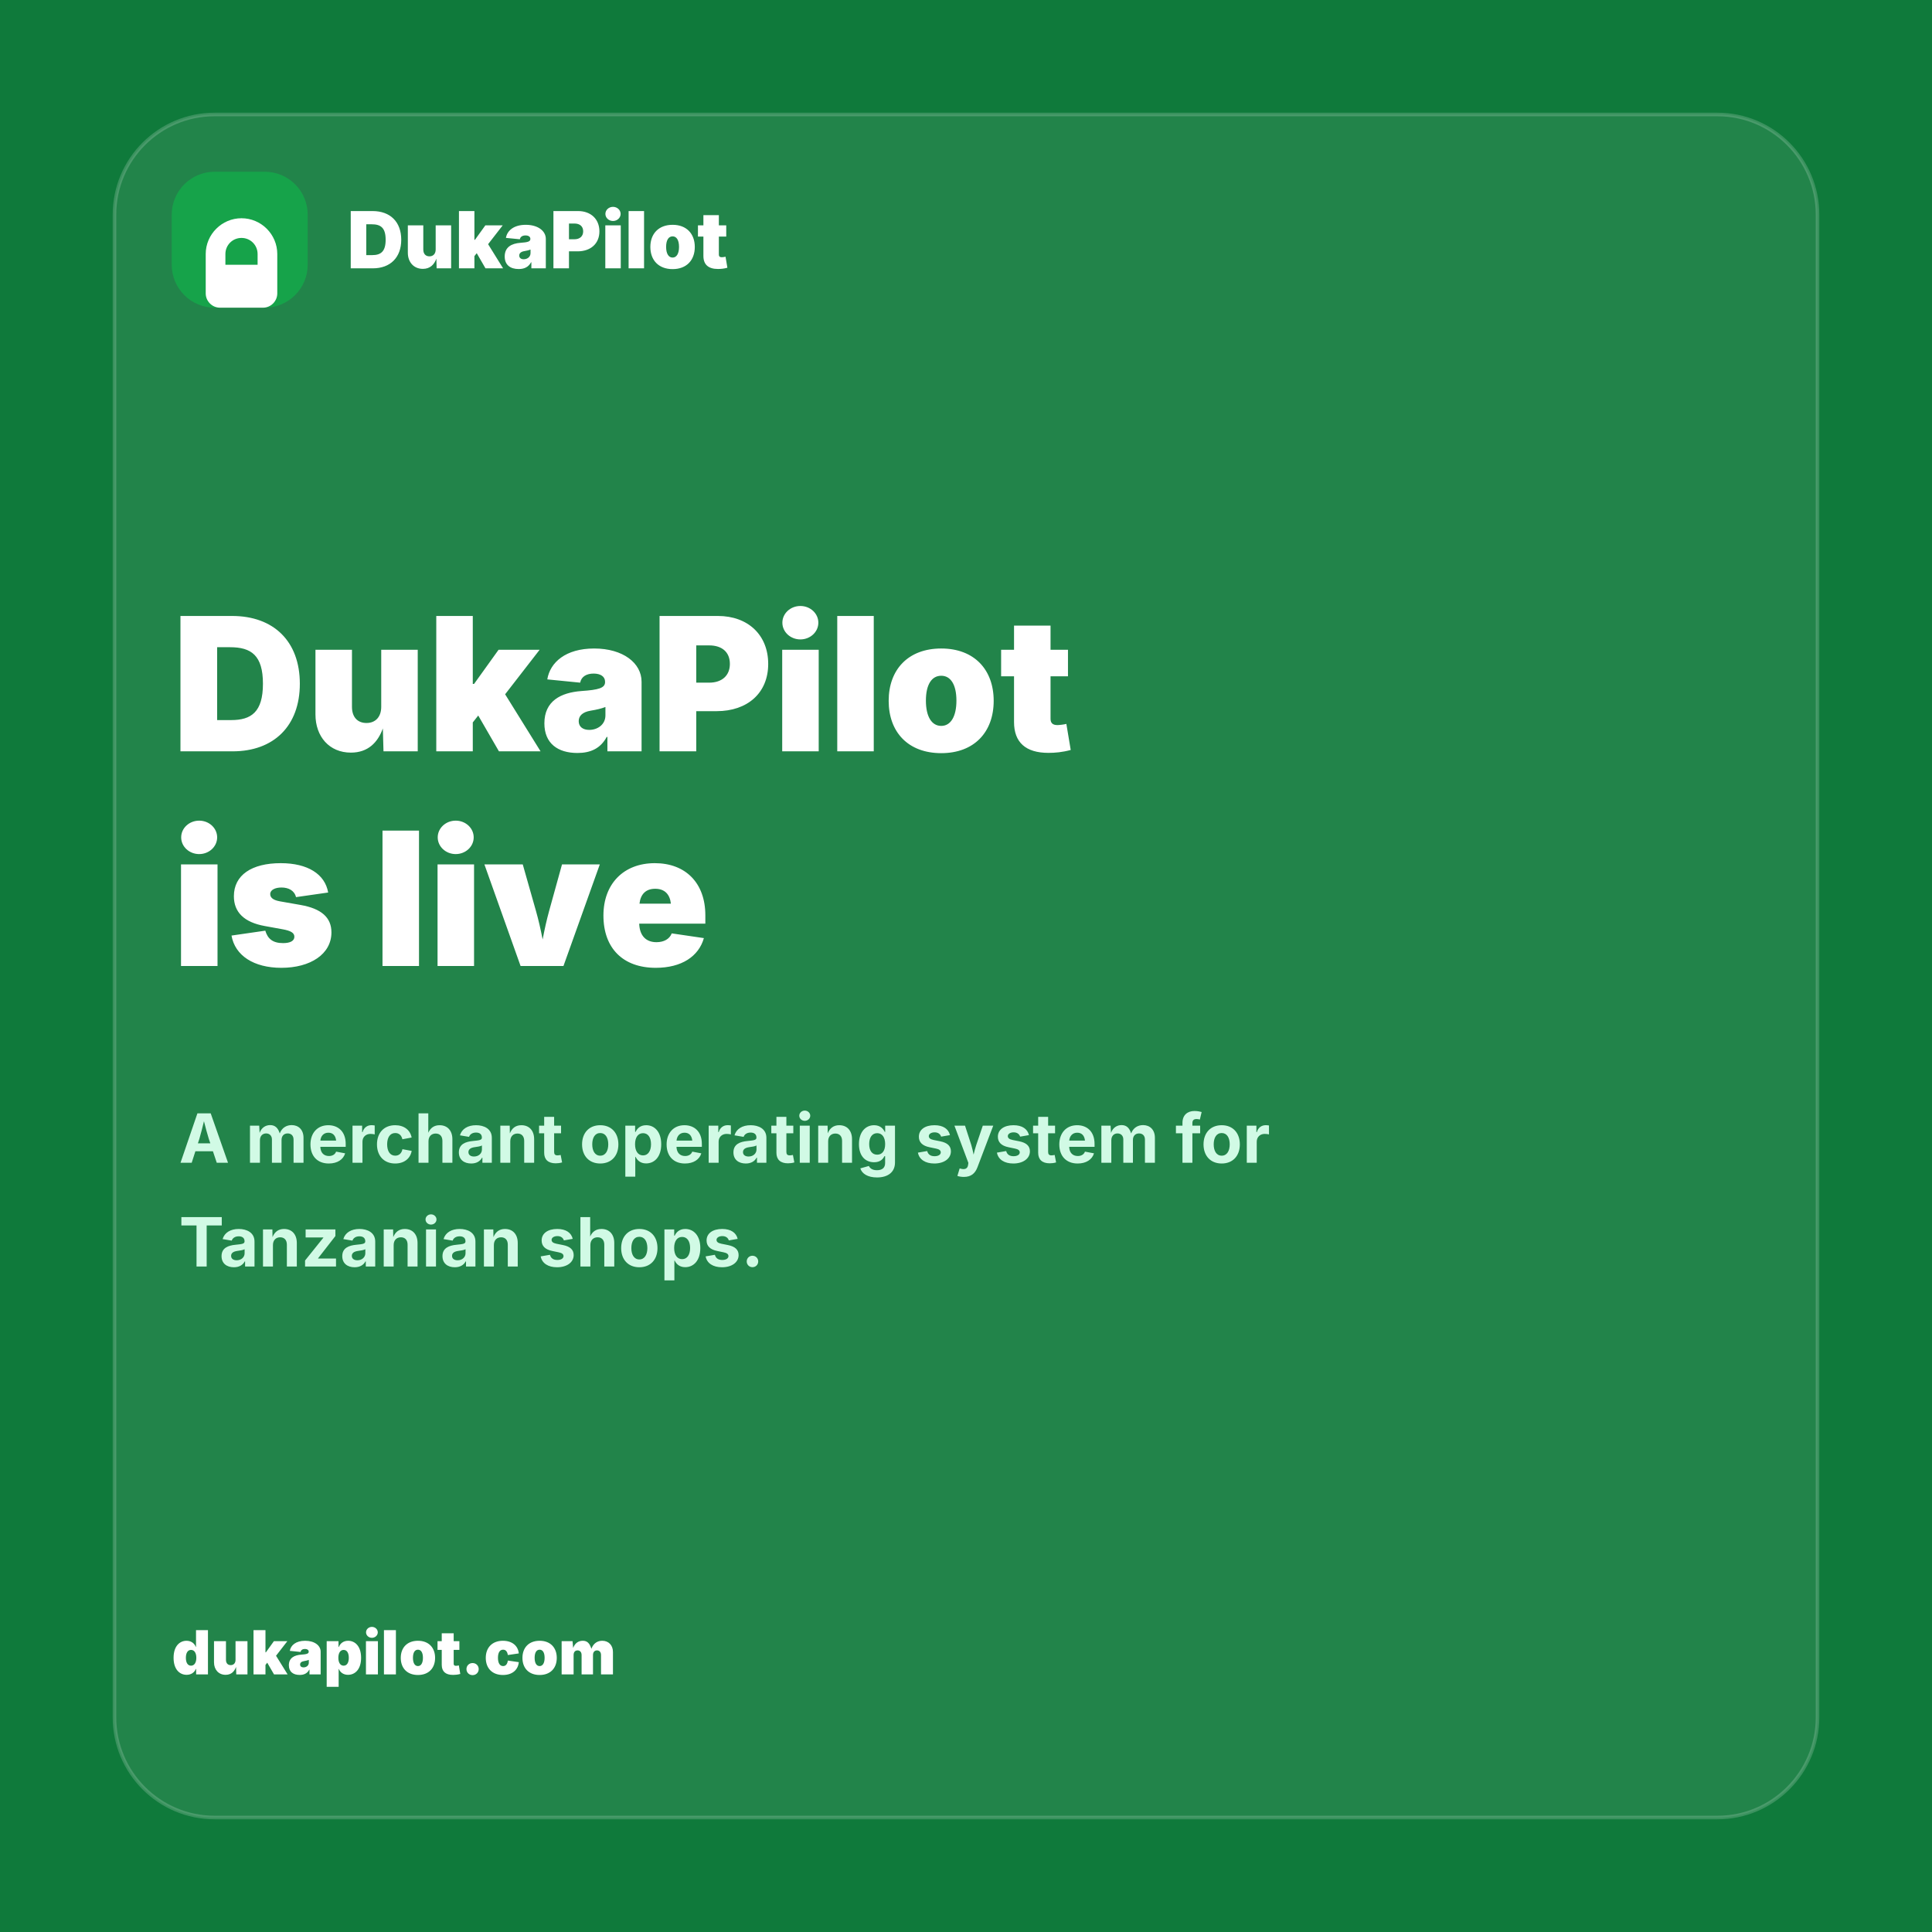
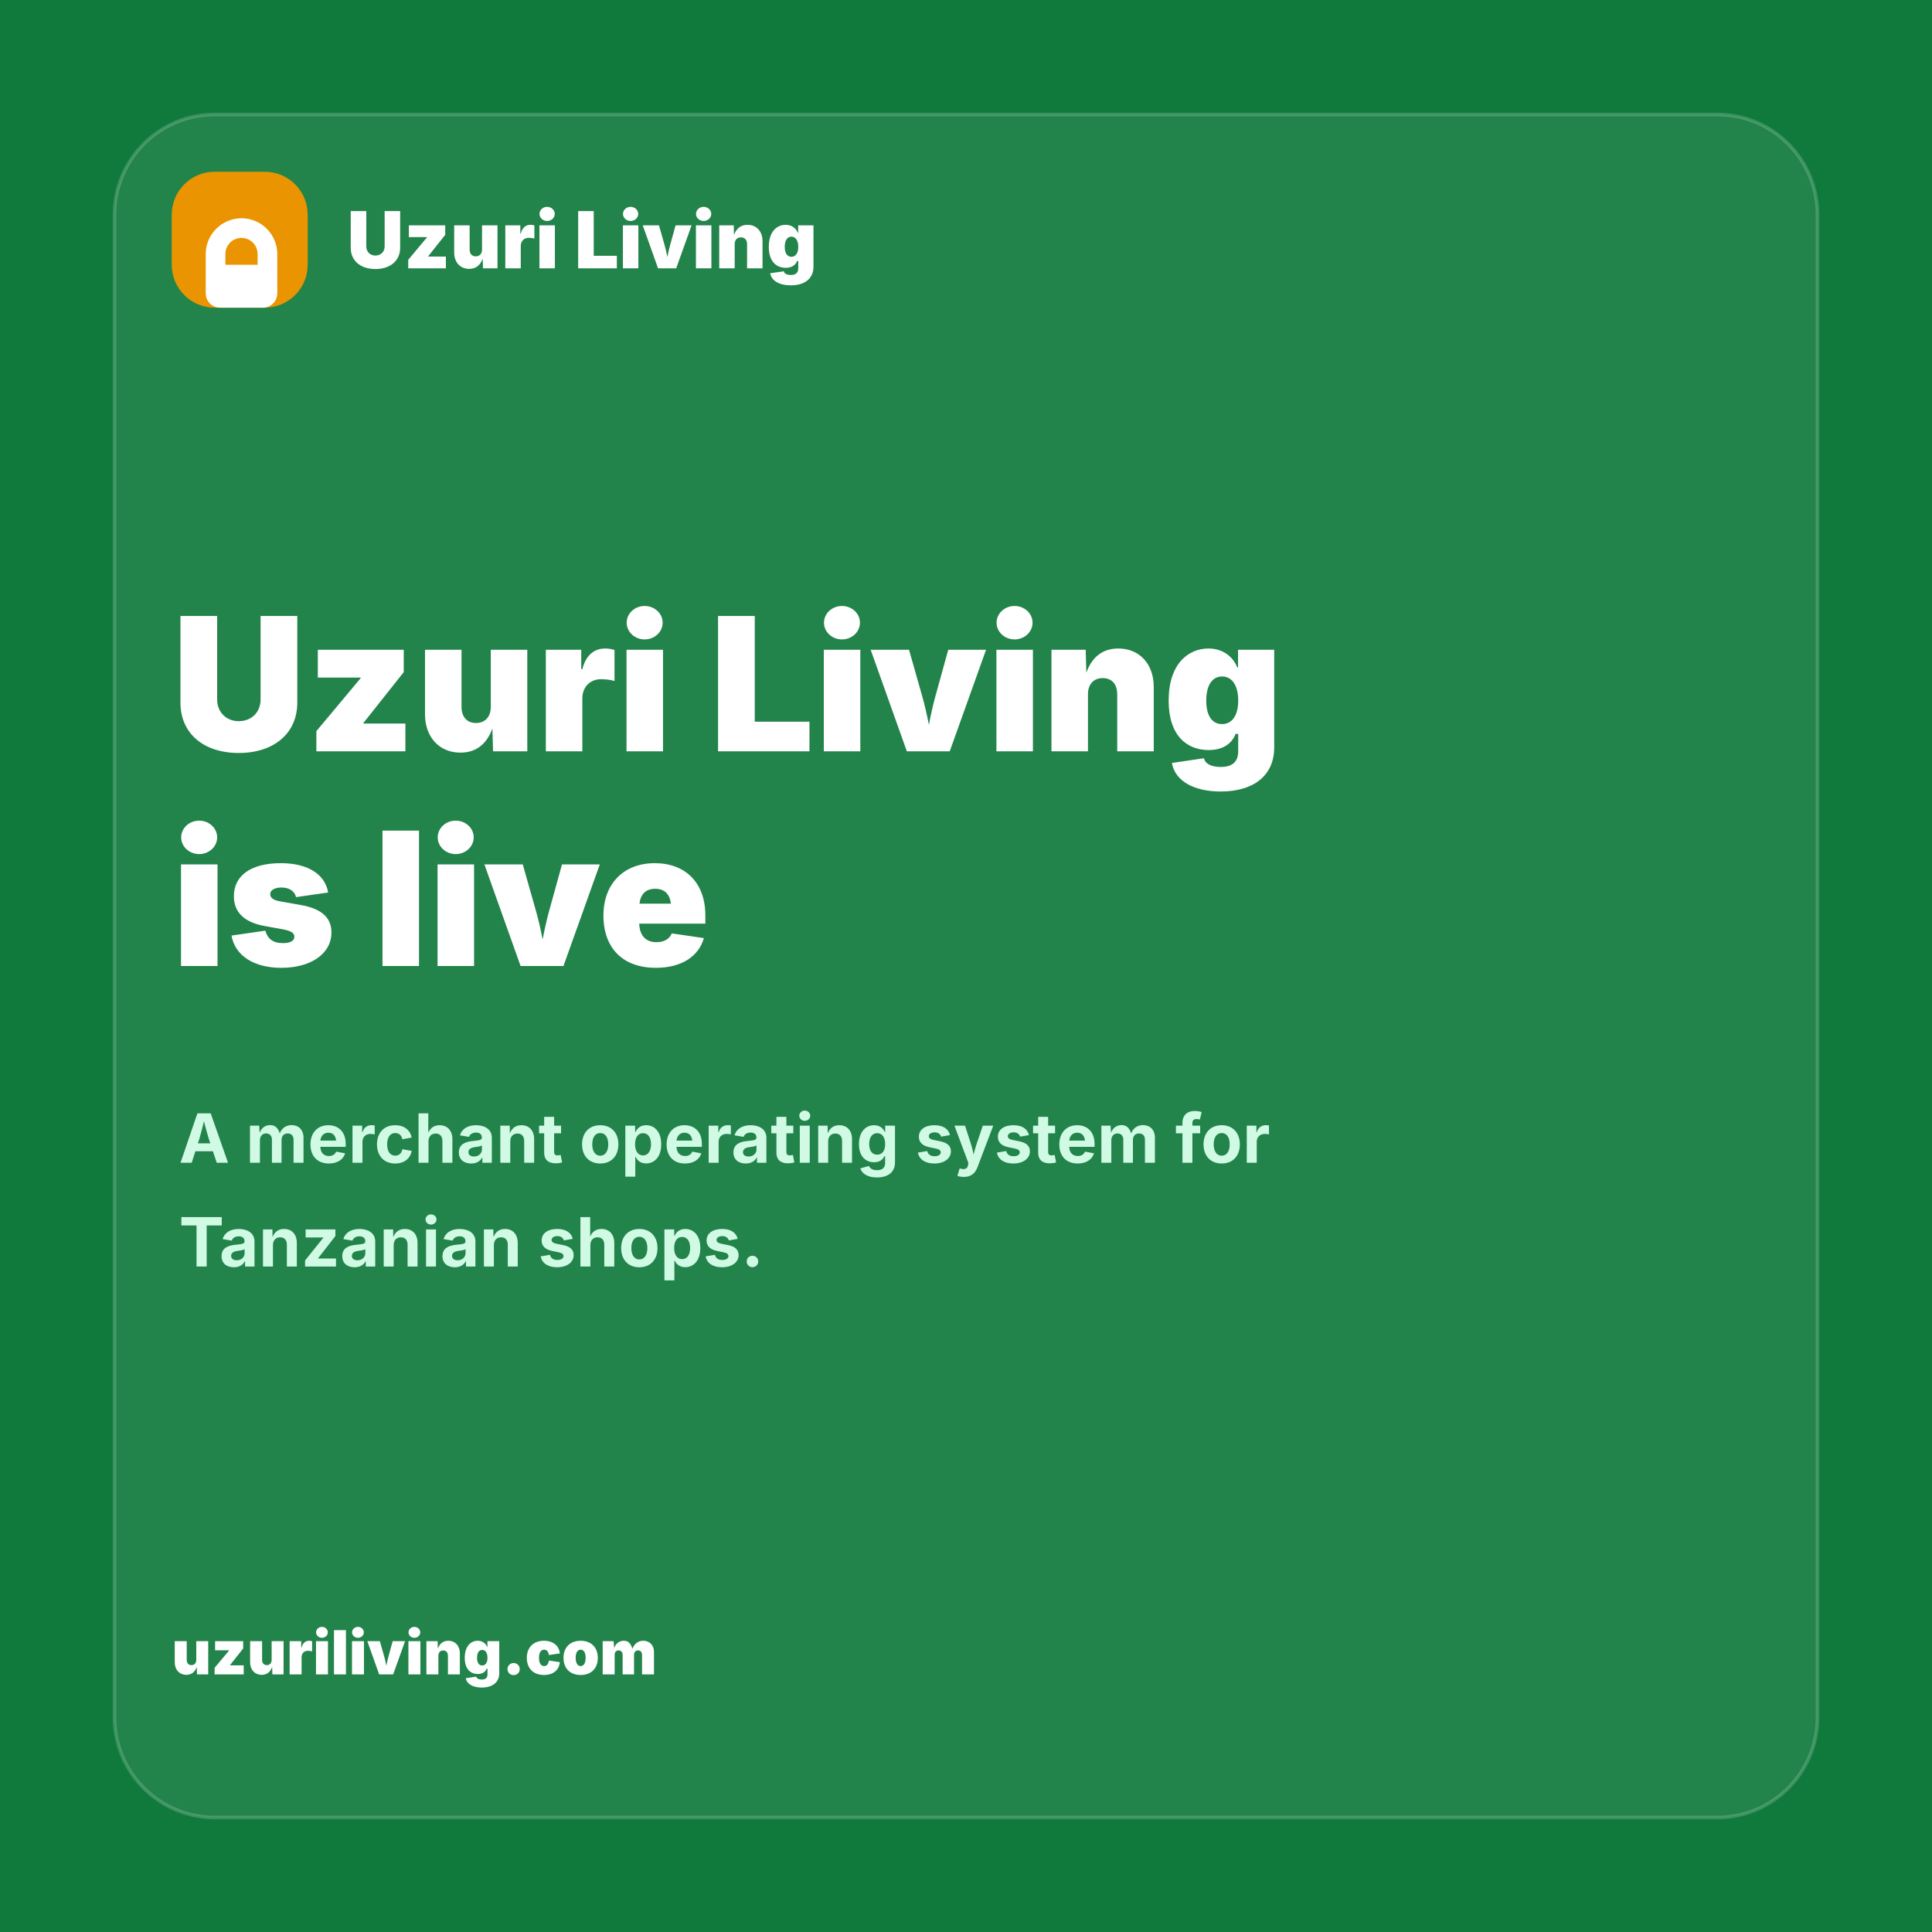
<svg xmlns="http://www.w3.org/2000/svg" width="1080" height="1080" viewBox="0 0 1080 1080" fill="none">
  <rect width="1080" height="1080" fill="#0f7a3b" />
  <rect x="64" y="64" width="952" height="952" rx="56" fill="#ffffff" fill-opacity="0.08" stroke="#ffffff" stroke-opacity="0.18" stroke-width="2" />
-   <rect x="96" y="96" width="76" height="76" rx="24" fill="#16a34a" />
+   <rect x="96" y="96" width="76" height="76" rx="24" fill="#e99400" />
  <path d="M135 122c-11 0-20 9-20 20v22c0 4.4 3.6 8 8 8h24c4.4 0 8-3.6 8-8v-22c0-11-9-20-20-20Zm0 11c5 0 9 4 9 9v6h-18v-6c0-5 4-9 9-9Z" fill="#ffffff" />
-   <text x="194" y="150" fill="#ffffff" font-family="Inter, Arial, sans-serif" font-size="44" font-weight="900">DukaPilot</text>
-   <text x="96" y="420" fill="#ffffff" font-family="Inter, Arial, sans-serif" font-size="104" font-weight="900">DukaPilot</text>
+   <text x="194" y="150" fill="#ffffff" font-family="Inter, Arial, sans-serif" font-size="44" font-weight="900">Uzuri Living</text>
+   <text x="96" y="420" fill="#ffffff" font-family="Inter, Arial, sans-serif" font-size="104" font-weight="900">Uzuri Living</text>
  <text x="96" y="540" fill="#ffffff" font-family="Inter, Arial, sans-serif" font-size="104" font-weight="900">is live</text>
  <text x="100" y="650" fill="#d1fae5" font-family="Inter, Arial, sans-serif" font-size="38" font-weight="700">A merchant operating system for</text>
  <text x="100" y="708" fill="#d1fae5" font-family="Inter, Arial, sans-serif" font-size="38" font-weight="700">Tanzanian shops.</text>
-   <text x="96" y="936" fill="#ffffff" font-family="Inter, Arial, sans-serif" font-size="34" font-weight="900">dukapilot.com</text>
+   <text x="96" y="936" fill="#ffffff" font-family="Inter, Arial, sans-serif" font-size="34" font-weight="900">uzuriliving.com</text>
</svg>
